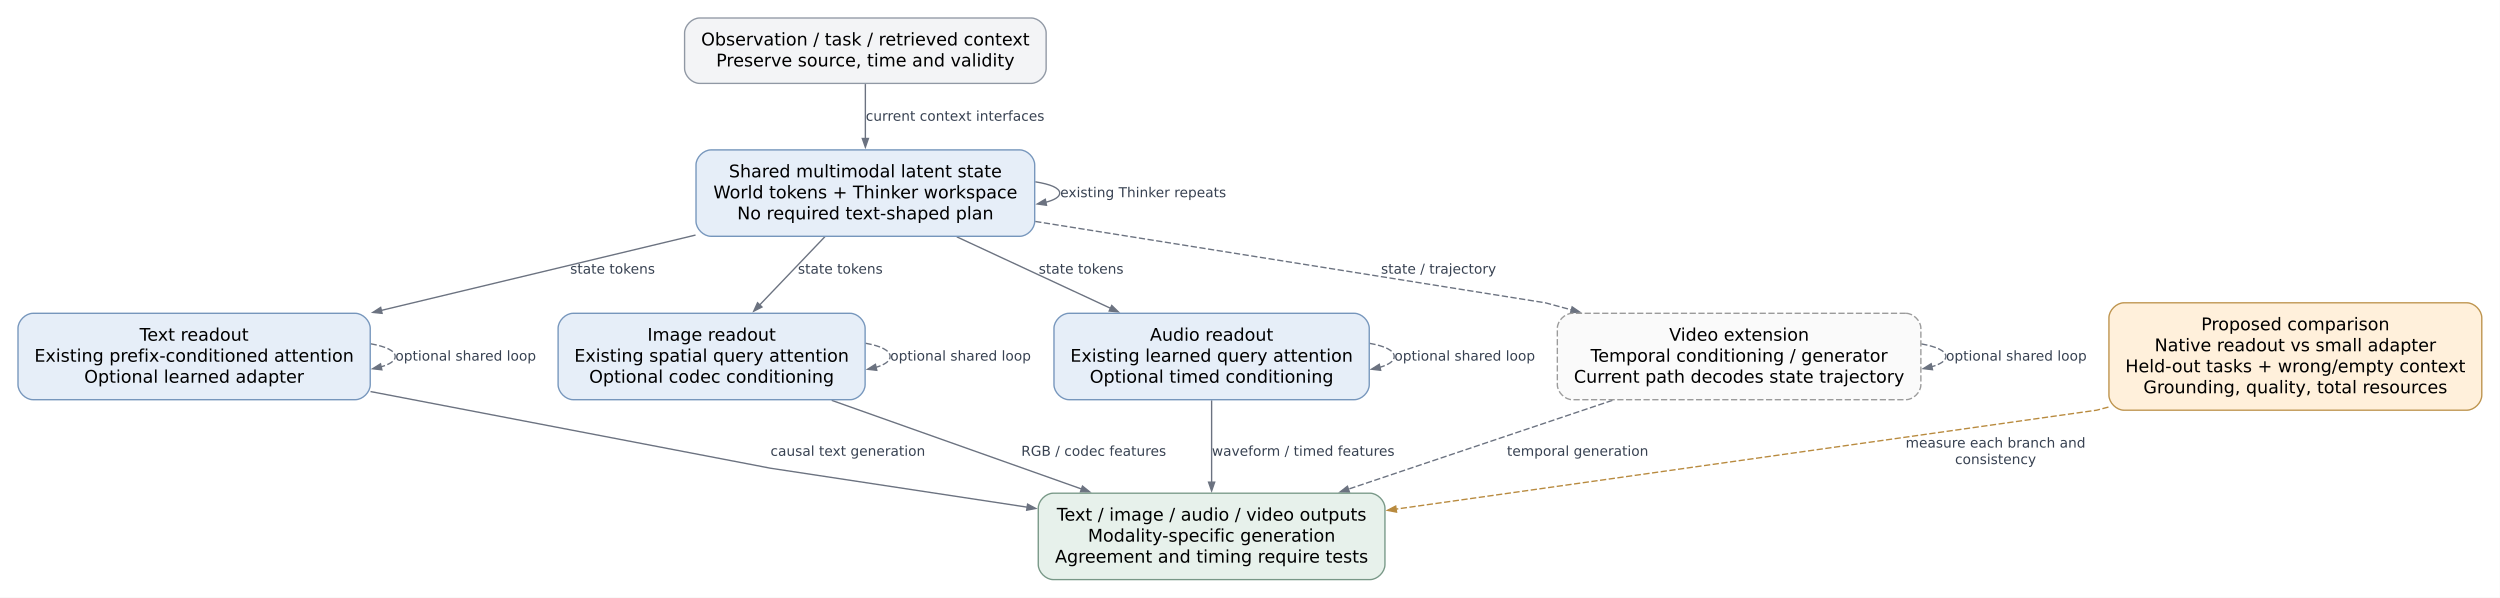
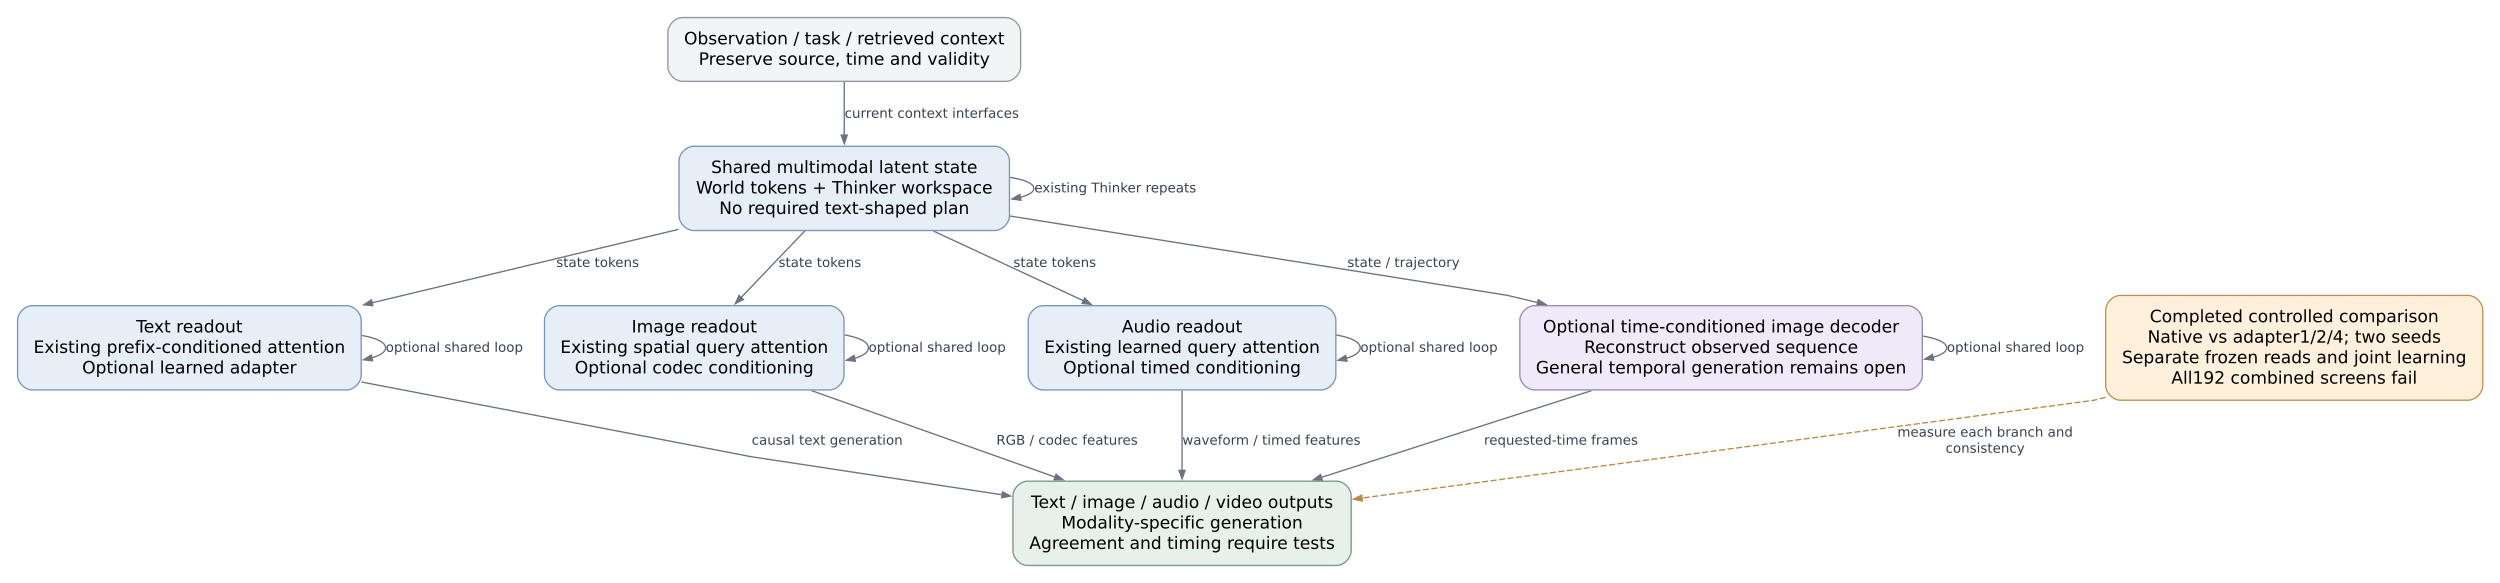
- <svg xmlns="http://www.w3.org/2000/svg" width="2000pt" height="478pt" viewBox="0.00 0.00 2000.00 478.00">
+ <svg xmlns="http://www.w3.org/2000/svg" width="2050pt" height="478pt" viewBox="0.00 0.00 2050.00 478.00">
  <g id="15-output-plan-graph0" class="graph" transform="scale(1 1) rotate(0) translate(14.4 463.68)">
-     <polygon fill="white" stroke="none" points="-14.4,14.4 -14.4,-463.68 1985.43,-463.68 1985.43,14.4 -14.4,14.4" />
+     <polygon fill="white" stroke="none" points="-14.4,14.4 -14.4,-463.68 2035.88,-463.68 2035.88,14.4 -14.4,14.4" />
    <g id="15-output-plan-edge1" class="edge">
      <path fill="none" stroke="#6b7280" stroke-width="1.1" d="M677.89,-396.44C677.89,-383.5 677.89,-367.45 677.89,-352.73" />
      <polygon fill="#6b7280" stroke="#6b7280" stroke-width="1.1" points="680.34,-352.91 677.89,-345.91 675.44,-352.91 680.34,-352.91" />
      <text xml:space="preserve" text-anchor="middle" x="749.66" y="-367.06" font-family="DejaVu Sans" font-size="11.00" fill="#374151">current context interfaces</text>
    </g>
    <g id="15-output-plan-edge11" class="edge">
      <path fill="none" stroke="#6b7280" stroke-width="1.1" d="M813.82,-318.23C825.83,-316.33 833.36,-313.32 833.36,-309.2 833.36,-306.11 829.13,-303.64 821.94,-301.8" />
      <polygon fill="#6b7280" stroke="#6b7280" stroke-width="1.1" points="822.79,-299.47 815.45,-300.5 821.83,-304.28 822.79,-299.47" />
      <text xml:space="preserve" text-anchor="middle" x="900.15" y="-305.9" font-family="DejaVu Sans" font-size="11.00" fill="#374151">existing Thinker repeats</text>
    </g>
    <g id="15-output-plan-edge2" class="edge">
      <path fill="none" stroke="#6b7280" stroke-width="1.1" d="M542.03,-275.64C465.28,-257.24 369.22,-234.21 290.34,-215.3" />
      <polygon fill="#6b7280" stroke="#6b7280" stroke-width="1.1" points="291.27,-213.01 283.89,-213.76 290.13,-217.77 291.27,-213.01" />
      <text xml:space="preserve" text-anchor="middle" x="475.66" y="-244.74" font-family="DejaVu Sans" font-size="11.00" fill="#374151">state tokens</text>
    </g>
    <g id="15-output-plan-edge3" class="edge">
      <path fill="none" stroke="#6b7280" stroke-width="1.1" d="M645.57,-274.38C629.46,-257.52 609.86,-237.01 593.01,-219.38" />
      <polygon fill="#6b7280" stroke="#6b7280" stroke-width="1.1" points="595.17,-218.09 588.57,-214.72 591.63,-221.48 595.17,-218.09" />
      <text xml:space="preserve" text-anchor="middle" x="657.87" y="-244.74" font-family="DejaVu Sans" font-size="11.00" fill="#374151">state tokens</text>
    </g>
    <g id="15-output-plan-edge4" class="edge">
      <path fill="none" stroke="#6b7280" stroke-width="1.1" d="M751.03,-274.21C788.9,-256.62 835.22,-235.09 874.14,-217" />
      <polygon fill="#6b7280" stroke="#6b7280" stroke-width="1.1" points="874.99,-219.31 880.31,-214.14 872.93,-214.86 874.99,-219.31" />
      <text xml:space="preserve" text-anchor="middle" x="850.51" y="-244.74" font-family="DejaVu Sans" font-size="11.00" fill="#374151">state tokens</text>
    </g>
    <g id="15-output-plan-edge5" class="edge">
-       <path fill="none" stroke="#6b7280" stroke-width="1.1" stroke-dasharray="5,2" d="M813.76,-286.53C974.89,-260.83 1221.89,-221.44 1221.89,-221.44 1221.89,-221.44 1230.22,-219.18 1243.02,-215.72" />
-       <polygon fill="#6b7280" stroke="#6b7280" stroke-width="1.1" points="1243.32,-218.18 1249.43,-213.98 1242.04,-213.45 1243.32,-218.18" />
+       <path fill="none" stroke="#6b7280" stroke-width="1.1" d="M813.76,-286.53C974.89,-260.83 1221.89,-221.44 1221.89,-221.44 1221.89,-221.44 1231.65,-219.1 1246.56,-215.52" />
+       <polygon fill="#6b7280" stroke="#6b7280" stroke-width="1.1" points="1246.95,-217.95 1253.18,-213.94 1245.81,-213.19 1246.95,-217.95" />
      <text xml:space="preserve" text-anchor="middle" x="1136.47" y="-244.74" font-family="DejaVu Sans" font-size="11.00" fill="#374151">state / trajectory</text>
    </g>
    <g id="15-output-plan-edge12" class="edge">
-       <path fill="none" stroke="#6b7280" stroke-width="1.1" stroke-dasharray="5,2" d="M282.09,-188.66C294.21,-186.49 301.78,-183.1 301.78,-178.48 301.78,-175.02 297.52,-172.24 290.28,-170.16" />
+       <path fill="none" stroke="#6b7280" stroke-width="1.1" d="M282.09,-188.66C294.21,-186.49 301.78,-183.1 301.78,-178.48 301.78,-175.02 297.52,-172.24 290.28,-170.16" />
      <polygon fill="#6b7280" stroke="#6b7280" stroke-width="1.1" points="291.08,-167.83 283.71,-168.67 290,-172.61 291.08,-167.83" />
      <text xml:space="preserve" text-anchor="middle" x="358.17" y="-175.18" font-family="DejaVu Sans" font-size="11.00" fill="#374151">optional shared loop</text>
    </g>
    <g id="15-output-plan-edge6" class="edge">
      <path fill="none" stroke="#6b7280" stroke-width="1.1" d="M282.02,-150.43C417.56,-124.45 601.88,-89.12 601.88,-89.12 601.88,-89.12 710.66,-72.62 807.45,-57.93" />
      <polygon fill="#6b7280" stroke="#6b7280" stroke-width="1.1" points="807.68,-60.37 814.23,-56.9 806.94,-55.53 807.68,-60.37" />
      <text xml:space="preserve" text-anchor="middle" x="663.88" y="-99.02" font-family="DejaVu Sans" font-size="11.00" fill="#374151">causal text generation</text>
    </g>
    <g id="15-output-plan-edge13" class="edge">
-       <path fill="none" stroke="#6b7280" stroke-width="1.1" stroke-dasharray="5,2" d="M678.03,-189.07C690.06,-186.94 697.69,-183.4 697.69,-178.48 697.69,-174.79 693.4,-171.88 686.17,-169.75" />
+       <path fill="none" stroke="#6b7280" stroke-width="1.1" d="M678.03,-189.07C690.06,-186.94 697.69,-183.4 697.69,-178.48 697.69,-174.79 693.4,-171.88 686.17,-169.75" />
      <polygon fill="#6b7280" stroke="#6b7280" stroke-width="1.1" points="687.02,-167.43 679.65,-168.26 685.93,-172.21 687.02,-167.43" />
      <text xml:space="preserve" text-anchor="middle" x="754.08" y="-175.18" font-family="DejaVu Sans" font-size="11.00" fill="#374151">optional shared loop</text>
    </g>
    <g id="15-output-plan-edge7" class="edge">
      <path fill="none" stroke="#6b7280" stroke-width="1.1" d="M650.95,-143.4C711.36,-121.96 789.28,-94.32 851.1,-72.38" />
      <polygon fill="#6b7280" stroke="#6b7280" stroke-width="1.1" points="851.59,-74.81 857.37,-70.16 849.95,-70.19 851.59,-74.81" />
      <text xml:space="preserve" text-anchor="middle" x="860.56" y="-99.02" font-family="DejaVu Sans" font-size="11.00" fill="#374151">RGB / codec features</text>
    </g>
    <g id="15-output-plan-edge14" class="edge">
-       <path fill="none" stroke="#6b7280" stroke-width="1.1" stroke-dasharray="5,2" d="M1081.13,-189.03C1093.29,-186.89 1100.99,-183.37 1100.99,-178.48 1100.99,-174.81 1096.66,-171.92 1089.36,-169.8" />
+       <path fill="none" stroke="#6b7280" stroke-width="1.1" d="M1081.13,-189.03C1093.29,-186.89 1100.99,-183.37 1100.99,-178.48 1100.99,-174.81 1096.66,-171.92 1089.36,-169.8" />
      <polygon fill="#6b7280" stroke="#6b7280" stroke-width="1.1" points="1090.12,-167.46 1082.75,-168.3 1089.04,-172.24 1090.12,-167.46" />
      <text xml:space="preserve" text-anchor="middle" x="1157.39" y="-175.18" font-family="DejaVu Sans" font-size="11.00" fill="#374151">optional shared loop</text>
    </g>
    <g id="15-output-plan-edge8" class="edge">
      <path fill="none" stroke="#6b7280" stroke-width="1.1" d="M954.89,-143.49C954.89,-123.74 954.89,-98.69 954.89,-77.7" />
      <polygon fill="#6b7280" stroke="#6b7280" stroke-width="1.1" points="957.34,-77.94 954.89,-70.94 952.44,-77.94 957.34,-77.94" />
      <text xml:space="preserve" text-anchor="middle" x="1028.17" y="-99.02" font-family="DejaVu Sans" font-size="11.00" fill="#374151">waveform / timed features</text>
    </g>
    <g id="15-output-plan-edge15" class="edge">
-       <path fill="none" stroke="#6b7280" stroke-width="1.1" stroke-dasharray="5,2" d="M1522.61,-188.56C1534.75,-186.39 1542.3,-183.03 1542.3,-178.48 1542.3,-175.07 1538.05,-172.32 1530.81,-170.25" />
-       <polygon fill="#6b7280" stroke="#6b7280" stroke-width="1.1" points="1531.6,-167.92 1524.23,-168.77 1530.52,-172.7 1531.6,-167.92" />
-       <text xml:space="preserve" text-anchor="middle" x="1598.69" y="-175.18" font-family="DejaVu Sans" font-size="11.00" fill="#374151">optional shared loop</text>
+       <path fill="none" stroke="#6b7280" stroke-width="1.1" d="M1562.25,-188.16C1574.43,-185.99 1581.9,-182.76 1581.9,-178.48 1581.9,-175.27 1577.7,-172.65 1570.46,-170.63" />
+       <polygon fill="#6b7280" stroke="#6b7280" stroke-width="1.1" points="1571.24,-168.29 1563.88,-169.16 1570.18,-173.07 1571.24,-168.29" />
+       <text xml:space="preserve" text-anchor="middle" x="1638.3" y="-175.18" font-family="DejaVu Sans" font-size="11.00" fill="#374151">optional shared loop</text>
    </g>
    <g id="15-output-plan-edge9" class="edge">
-       <path fill="none" stroke="#6b7280" stroke-width="1.1" stroke-dasharray="5,2" d="M1275.54,-143.4C1211.68,-121.92 1129.27,-94.21 1063.99,-72.25" />
-       <polygon fill="#6b7280" stroke="#6b7280" stroke-width="1.1" points="1065.11,-70.04 1057.69,-70.13 1063.55,-74.69 1065.11,-70.04" />
-       <text xml:space="preserve" text-anchor="middle" x="1247.73" y="-99.02" font-family="DejaVu Sans" font-size="11.00" fill="#374151">temporal generation</text>
+       <path fill="none" stroke="#6b7280" stroke-width="1.1" d="M1290.74,-143.4C1223.85,-121.92 1137.54,-94.21 1069.16,-72.25" />
+       <polygon fill="#6b7280" stroke="#6b7280" stroke-width="1.1" points="1069.91,-69.92 1062.5,-70.11 1068.41,-74.58 1069.91,-69.92" />
+       <text xml:space="preserve" text-anchor="middle" x="1265.59" y="-99.02" font-family="DejaVu Sans" font-size="11.00" fill="#374151">requested-time frames</text>
    </g>
    <g id="15-output-plan-edge10" class="edge">
-       <path fill="none" stroke="#b88a3e" stroke-width="1.1" stroke-dasharray="5,2" d="M1672.36,-138.02C1666.39,-136.44 1662.89,-135.52 1662.89,-135.52 1662.89,-135.52 1309.96,-85.69 1102.46,-56.4" />
-       <polygon fill="#b88a3e" stroke="#b88a3e" stroke-width="1.1" points="1102.84,-53.98 1095.57,-55.42 1102.16,-58.83 1102.84,-53.98" />
-       <text xml:space="preserve" text-anchor="middle" x="1582.04" y="-105.62" font-family="DejaVu Sans" font-size="11.00" fill="#374151">measure each branch and</text>
-       <text xml:space="preserve" text-anchor="middle" x="1582.04" y="-92.42" font-family="DejaVu Sans" font-size="11.00" fill="#374151">consistency</text>
+       <path fill="none" stroke="#b88a3e" stroke-width="1.1" stroke-dasharray="5,2" d="M1712.17,-137.9C1706.31,-136.4 1702.89,-135.52 1702.89,-135.52 1702.89,-135.52 1320.05,-84.36 1102.15,-55.24" />
+       <polygon fill="#b88a3e" stroke="#b88a3e" stroke-width="1.1" points="1102.74,-52.85 1095.48,-54.35 1102.09,-57.7 1102.74,-52.85" />
+       <text xml:space="preserve" text-anchor="middle" x="1613.4" y="-105.62" font-family="DejaVu Sans" font-size="11.00" fill="#374151">measure each branch and</text>
+       <text xml:space="preserve" text-anchor="middle" x="1613.4" y="-92.42" font-family="DejaVu Sans" font-size="11.00" fill="#374151">consistency</text>
    </g>
    <g id="15-output-plan-node1" class="node">
      <path fill="#f3f4f6" stroke="#9098a4" stroke-width="1.1" d="M810.51,-449.28C810.51,-449.28 545.27,-449.28 545.27,-449.28 539.27,-449.28 533.27,-443.28 533.27,-437.28 533.27,-437.28 533.27,-408.96 533.27,-408.96 533.27,-402.96 539.27,-396.96 545.27,-396.96 545.27,-396.96 810.51,-396.96 810.51,-396.96 816.51,-396.96 822.51,-402.96 822.51,-408.96 822.51,-408.96 822.51,-437.28 822.51,-437.28 822.51,-443.28 816.51,-449.28 810.51,-449.28" />
      <text xml:space="preserve" text-anchor="middle" x="677.89" y="-427.32" font-family="DejaVu Sans" font-size="14.00">Observation / task / retrieved context</text>
      <text xml:space="preserve" text-anchor="middle" x="677.89" y="-410.52" font-family="DejaVu Sans" font-size="14.00">Preserve source, time and validity</text>
    </g>
    <g id="15-output-plan-node2" class="node">
      <path fill="#e6eef8" stroke="#7696bc" stroke-width="1.1" d="M801.36,-343.76C801.36,-343.76 554.41,-343.76 554.41,-343.76 548.41,-343.76 542.41,-337.76 542.41,-331.76 542.41,-331.76 542.41,-286.64 542.41,-286.64 542.41,-280.64 548.41,-274.64 554.41,-274.64 554.41,-274.64 801.36,-274.64 801.36,-274.64 807.36,-274.64 813.36,-280.64 813.36,-286.64 813.36,-286.64 813.36,-331.76 813.36,-331.76 813.36,-337.76 807.36,-343.76 801.36,-343.76" />
      <text xml:space="preserve" text-anchor="middle" x="677.89" y="-321.8" font-family="DejaVu Sans" font-size="14.00">Shared multimodal latent state</text>
      <text xml:space="preserve" text-anchor="middle" x="677.89" y="-305" font-family="DejaVu Sans" font-size="14.00">World tokens + Thinker workspace</text>
      <text xml:space="preserve" text-anchor="middle" x="677.89" y="-288.2" font-family="DejaVu Sans" font-size="14.00">No required text-shaped plan</text>
    </g>
    <g id="15-output-plan-node3" class="node">
      <path fill="#e6eef8" stroke="#7696bc" stroke-width="1.1" d="M269.78,-213.04C269.78,-213.04 12,-213.04 12,-213.04 6,-213.04 0,-207.04 0,-201.04 0,-201.04 0,-155.92 0,-155.92 0,-149.92 6,-143.92 12,-143.92 12,-143.92 269.78,-143.92 269.78,-143.92 275.78,-143.92 281.78,-149.92 281.78,-155.92 281.78,-155.92 281.78,-201.04 281.78,-201.04 281.78,-207.04 275.78,-213.04 269.78,-213.04" />
      <text xml:space="preserve" text-anchor="middle" x="140.89" y="-191.08" font-family="DejaVu Sans" font-size="14.00">Text readout</text>
      <text xml:space="preserve" text-anchor="middle" x="140.89" y="-174.28" font-family="DejaVu Sans" font-size="14.00">Existing prefix-conditioned attention</text>
      <text xml:space="preserve" text-anchor="middle" x="140.89" y="-157.48" font-family="DejaVu Sans" font-size="14.00">Optional learned adapter</text>
    </g>
    <g id="15-output-plan-node4" class="node">
      <path fill="#e6eef8" stroke="#7696bc" stroke-width="1.1" d="M665.69,-213.04C665.69,-213.04 444.08,-213.04 444.08,-213.04 438.08,-213.04 432.08,-207.04 432.08,-201.04 432.08,-201.04 432.08,-155.92 432.08,-155.92 432.08,-149.92 438.08,-143.92 444.08,-143.92 444.08,-143.92 665.69,-143.92 665.69,-143.92 671.69,-143.92 677.69,-149.92 677.69,-155.92 677.69,-155.92 677.69,-201.04 677.69,-201.04 677.69,-207.04 671.69,-213.04 665.69,-213.04" />
      <text xml:space="preserve" text-anchor="middle" x="554.89" y="-191.08" font-family="DejaVu Sans" font-size="14.00">Image readout</text>
      <text xml:space="preserve" text-anchor="middle" x="554.89" y="-174.28" font-family="DejaVu Sans" font-size="14.00">Existing spatial query attention</text>
      <text xml:space="preserve" text-anchor="middle" x="554.89" y="-157.48" font-family="DejaVu Sans" font-size="14.00">Optional codec conditioning</text>
    </g>
    <g id="15-output-plan-node5" class="node">
      <path fill="#e6eef8" stroke="#7696bc" stroke-width="1.1" d="M1068.99,-213.04C1068.99,-213.04 840.78,-213.04 840.78,-213.04 834.78,-213.04 828.78,-207.04 828.78,-201.04 828.78,-201.04 828.78,-155.92 828.78,-155.92 828.78,-149.92 834.78,-143.92 840.78,-143.92 840.78,-143.92 1068.99,-143.92 1068.99,-143.92 1074.99,-143.92 1080.99,-149.92 1080.99,-155.92 1080.99,-155.92 1080.99,-201.04 1080.99,-201.04 1080.99,-207.04 1074.99,-213.04 1068.99,-213.04" />
      <text xml:space="preserve" text-anchor="middle" x="954.89" y="-191.08" font-family="DejaVu Sans" font-size="14.00">Audio readout</text>
      <text xml:space="preserve" text-anchor="middle" x="954.89" y="-174.28" font-family="DejaVu Sans" font-size="14.00">Existing learned query attention</text>
      <text xml:space="preserve" text-anchor="middle" x="954.89" y="-157.48" font-family="DejaVu Sans" font-size="14.00">Optional timed conditioning</text>
    </g>
    <g id="15-output-plan-node6" class="node">
-       <path fill="#fafafa" stroke="#9b9b9b" stroke-width="1.1" stroke-dasharray="5,2" d="M1510.3,-213.04C1510.3,-213.04 1243.47,-213.04 1243.47,-213.04 1237.47,-213.04 1231.47,-207.04 1231.47,-201.04 1231.47,-201.04 1231.47,-155.92 1231.47,-155.92 1231.47,-149.92 1237.47,-143.92 1243.47,-143.92 1243.47,-143.92 1510.3,-143.92 1510.3,-143.92 1516.3,-143.92 1522.3,-149.92 1522.3,-155.92 1522.3,-155.92 1522.3,-201.04 1522.3,-201.04 1522.3,-207.04 1516.3,-213.04 1510.3,-213.04" />
-       <text xml:space="preserve" text-anchor="middle" x="1376.89" y="-191.08" font-family="DejaVu Sans" font-size="14.00">Video extension</text>
-       <text xml:space="preserve" text-anchor="middle" x="1376.89" y="-174.28" font-family="DejaVu Sans" font-size="14.00">Temporal conditioning / generator</text>
-       <text xml:space="preserve" text-anchor="middle" x="1376.89" y="-157.48" font-family="DejaVu Sans" font-size="14.00">Current path decodes state trajectory</text>
+       <path fill="#efeafa" stroke="#9c87b5" stroke-width="1.1" d="M1549.9,-213.04C1549.9,-213.04 1243.87,-213.04 1243.87,-213.04 1237.87,-213.04 1231.87,-207.04 1231.87,-201.04 1231.87,-201.04 1231.87,-155.92 1231.87,-155.92 1231.87,-149.92 1237.87,-143.92 1243.87,-143.92 1243.87,-143.92 1549.9,-143.92 1549.9,-143.92 1555.9,-143.92 1561.9,-149.92 1561.9,-155.92 1561.9,-155.92 1561.9,-201.04 1561.9,-201.04 1561.9,-207.04 1555.9,-213.04 1549.9,-213.04" />
+       <text xml:space="preserve" text-anchor="middle" x="1396.89" y="-191.08" font-family="DejaVu Sans" font-size="14.00">Optional time-conditioned image decoder</text>
+       <text xml:space="preserve" text-anchor="middle" x="1396.89" y="-174.28" font-family="DejaVu Sans" font-size="14.00">Reconstruct observed sequence</text>
+       <text xml:space="preserve" text-anchor="middle" x="1396.89" y="-157.48" font-family="DejaVu Sans" font-size="14.00">General temporal generation remains open</text>
    </g>
    <g id="15-output-plan-node7" class="node">
      <path fill="#e7f1eb" stroke="#789887" stroke-width="1.1" d="M1081.56,-69.12C1081.56,-69.12 828.21,-69.12 828.21,-69.12 822.21,-69.12 816.21,-63.12 816.21,-57.12 816.21,-57.12 816.21,-12 816.21,-12 816.21,-6 822.21,0 828.21,0 828.21,0 1081.56,0 1081.56,0 1087.56,0 1093.56,-6 1093.56,-12 1093.56,-12 1093.56,-57.12 1093.56,-57.12 1093.56,-63.12 1087.56,-69.12 1081.56,-69.12" />
      <text xml:space="preserve" text-anchor="middle" x="954.89" y="-47.16" font-family="DejaVu Sans" font-size="14.00">Text / image / audio / video outputs</text>
      <text xml:space="preserve" text-anchor="middle" x="954.89" y="-30.36" font-family="DejaVu Sans" font-size="14.00">Modality-specific generation</text>
      <text xml:space="preserve" text-anchor="middle" x="954.89" y="-13.56" font-family="DejaVu Sans" font-size="14.00">Agreement and timing require tests</text>
    </g>
    <g id="15-output-plan-node8" class="node">
-       <path fill="#fff0db" stroke="#bd934d" stroke-width="1.1" d="M1959.03,-221.44C1959.03,-221.44 1684.75,-221.44 1684.75,-221.44 1678.75,-221.44 1672.75,-215.44 1672.75,-209.44 1672.75,-209.44 1672.75,-147.52 1672.75,-147.52 1672.75,-141.52 1678.75,-135.52 1684.75,-135.52 1684.75,-135.52 1959.03,-135.52 1959.03,-135.52 1965.03,-135.52 1971.03,-141.52 1971.03,-147.52 1971.03,-147.52 1971.03,-209.44 1971.03,-209.44 1971.03,-215.44 1965.03,-221.44 1959.03,-221.44" />
-       <text xml:space="preserve" text-anchor="middle" x="1821.89" y="-199.48" font-family="DejaVu Sans" font-size="14.00">Proposed comparison</text>
-       <text xml:space="preserve" text-anchor="middle" x="1821.89" y="-182.68" font-family="DejaVu Sans" font-size="14.00">Native readout vs small adapter</text>
-       <text xml:space="preserve" text-anchor="middle" x="1821.89" y="-165.88" font-family="DejaVu Sans" font-size="14.00">Held-out tasks + wrong/empty context</text>
-       <text xml:space="preserve" text-anchor="middle" x="1821.89" y="-149.08" font-family="DejaVu Sans" font-size="14.00">Grounding, quality, total resources</text>
+       <path fill="#fff0db" stroke="#bd934d" stroke-width="1.1" d="M2009.48,-221.44C2009.48,-221.44 1724.29,-221.44 1724.29,-221.44 1718.29,-221.44 1712.29,-215.44 1712.29,-209.44 1712.29,-209.44 1712.29,-147.52 1712.29,-147.52 1712.29,-141.52 1718.29,-135.52 1724.29,-135.52 1724.29,-135.52 2009.48,-135.52 2009.48,-135.52 2015.48,-135.52 2021.48,-141.52 2021.48,-147.52 2021.48,-147.52 2021.48,-209.44 2021.48,-209.44 2021.48,-215.44 2015.48,-221.44 2009.48,-221.44" />
+       <text xml:space="preserve" text-anchor="middle" x="1866.89" y="-199.48" font-family="DejaVu Sans" font-size="14.00">Completed controlled comparison</text>
+       <text xml:space="preserve" text-anchor="middle" x="1866.89" y="-182.68" font-family="DejaVu Sans" font-size="14.00">Native vs adapter1/2/4; two seeds</text>
+       <text xml:space="preserve" text-anchor="middle" x="1866.89" y="-165.88" font-family="DejaVu Sans" font-size="14.00">Separate frozen reads and joint learning</text>
+       <text xml:space="preserve" text-anchor="middle" x="1866.89" y="-149.08" font-family="DejaVu Sans" font-size="14.00">All192 combined screens fail</text>
    </g>
  </g>
</svg>
